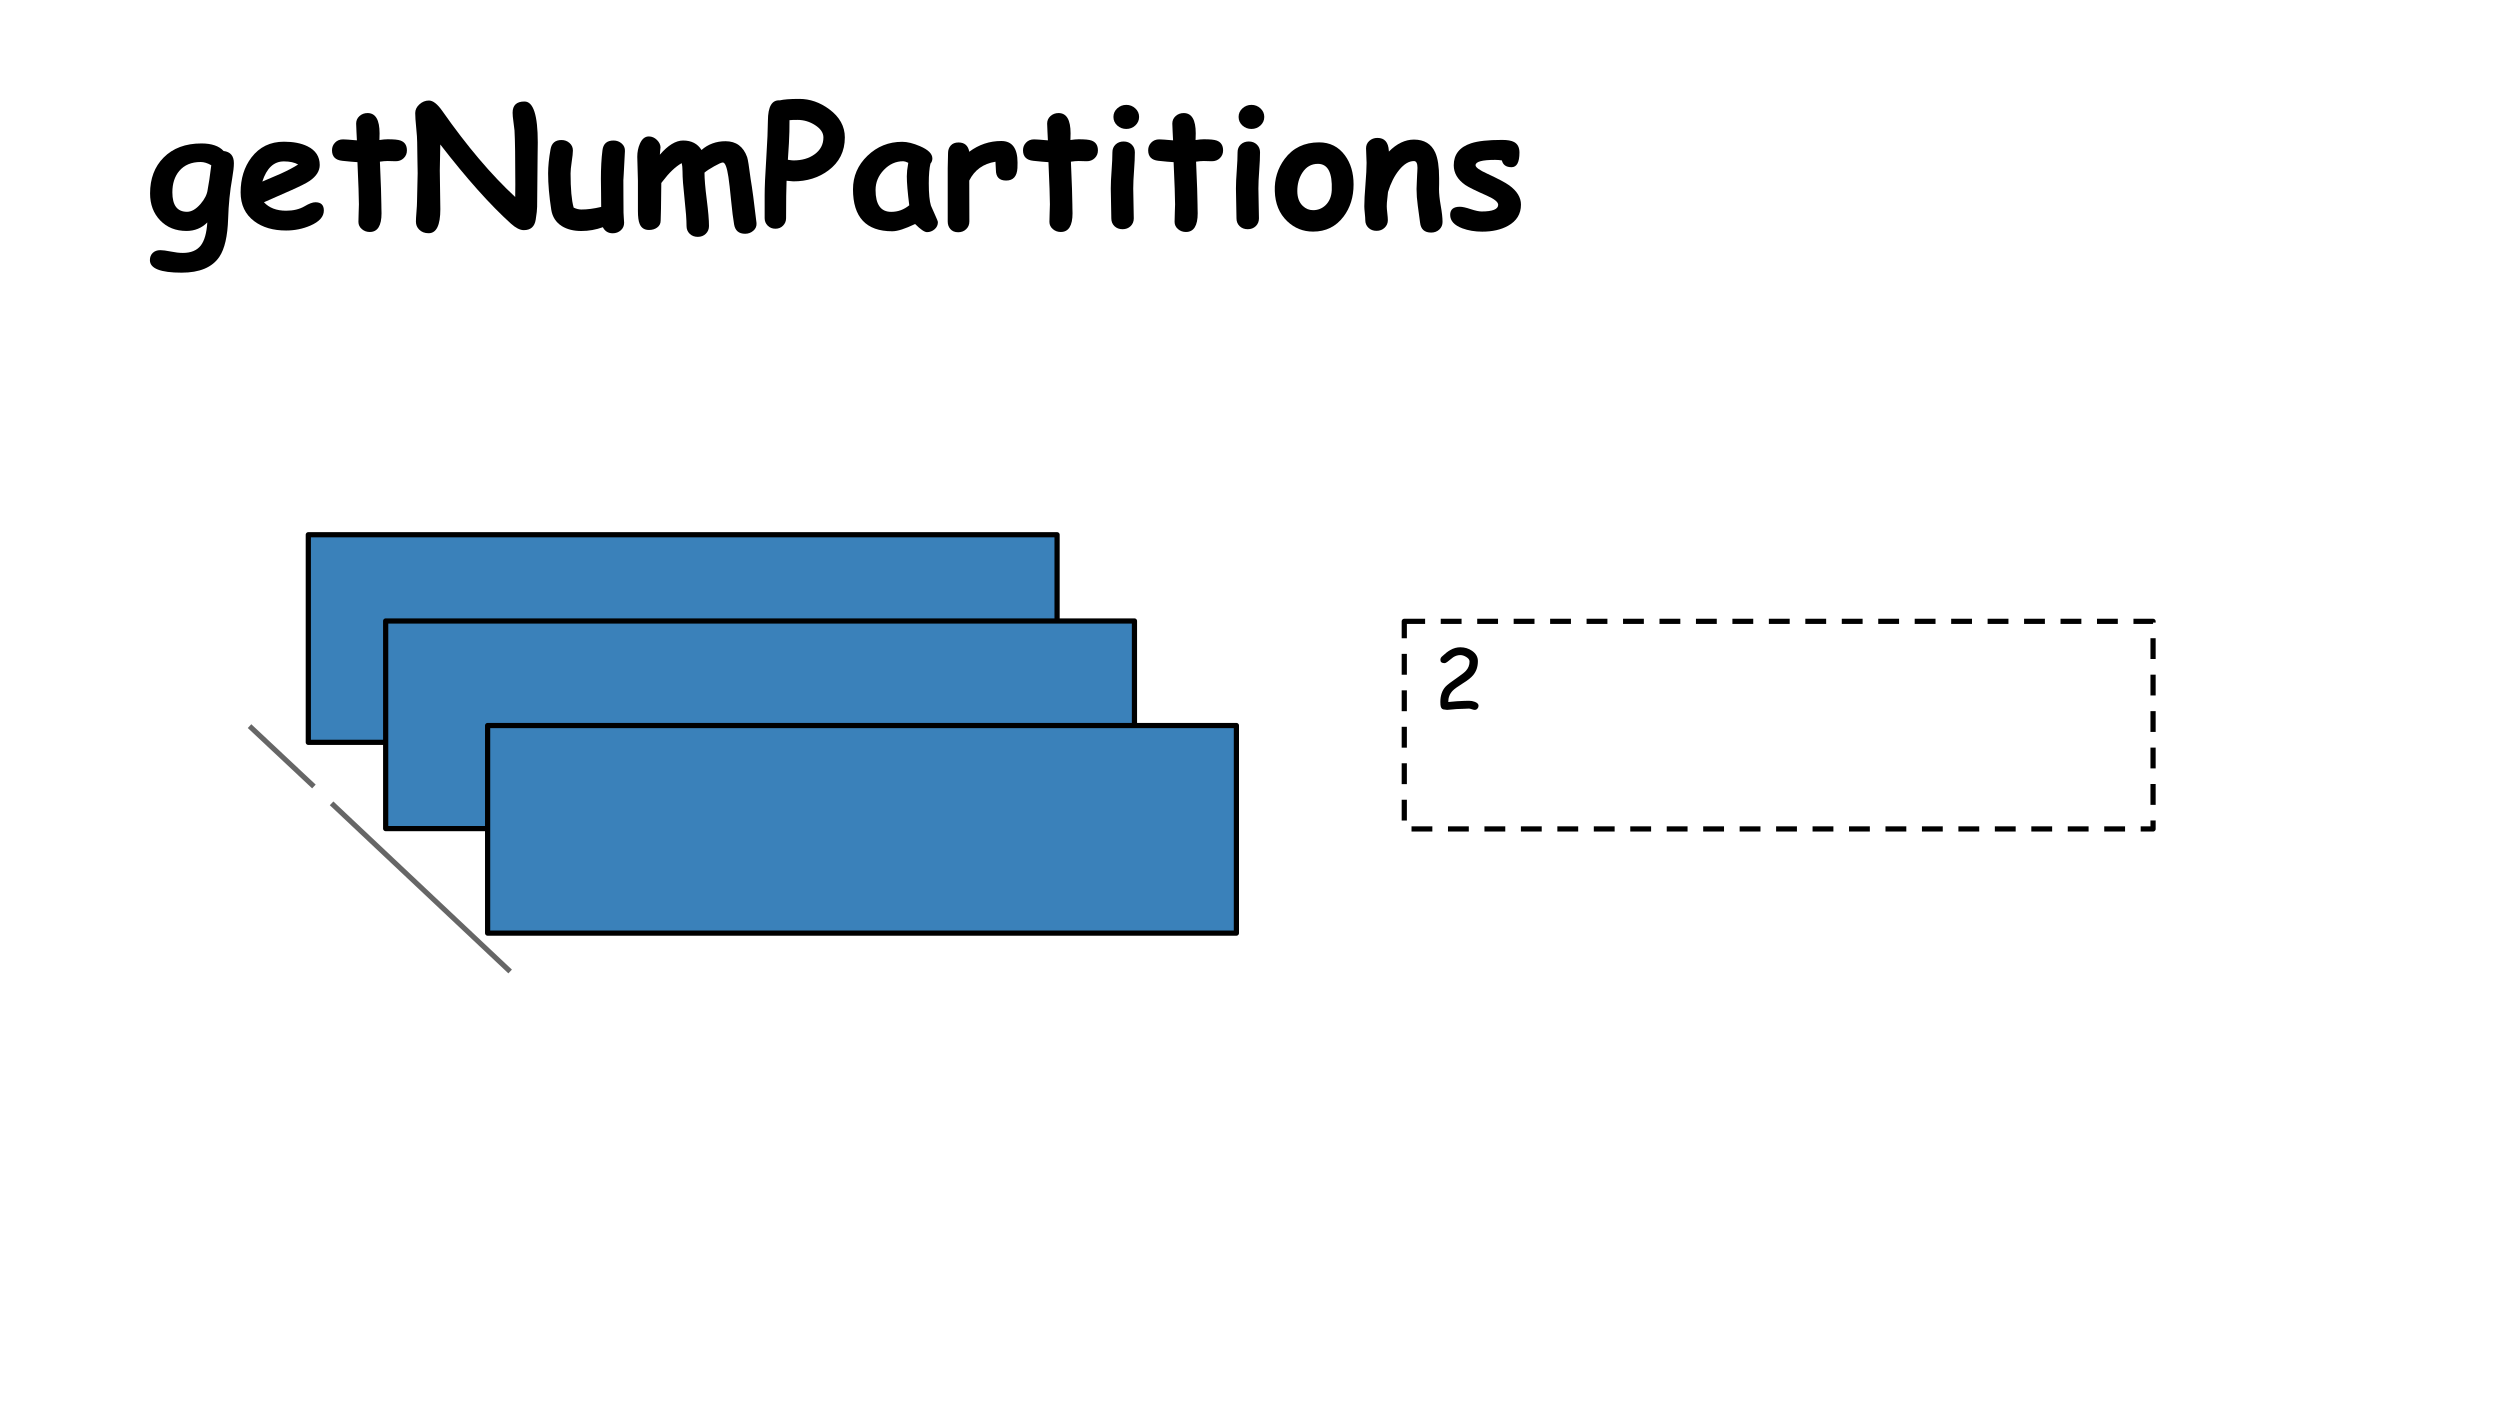
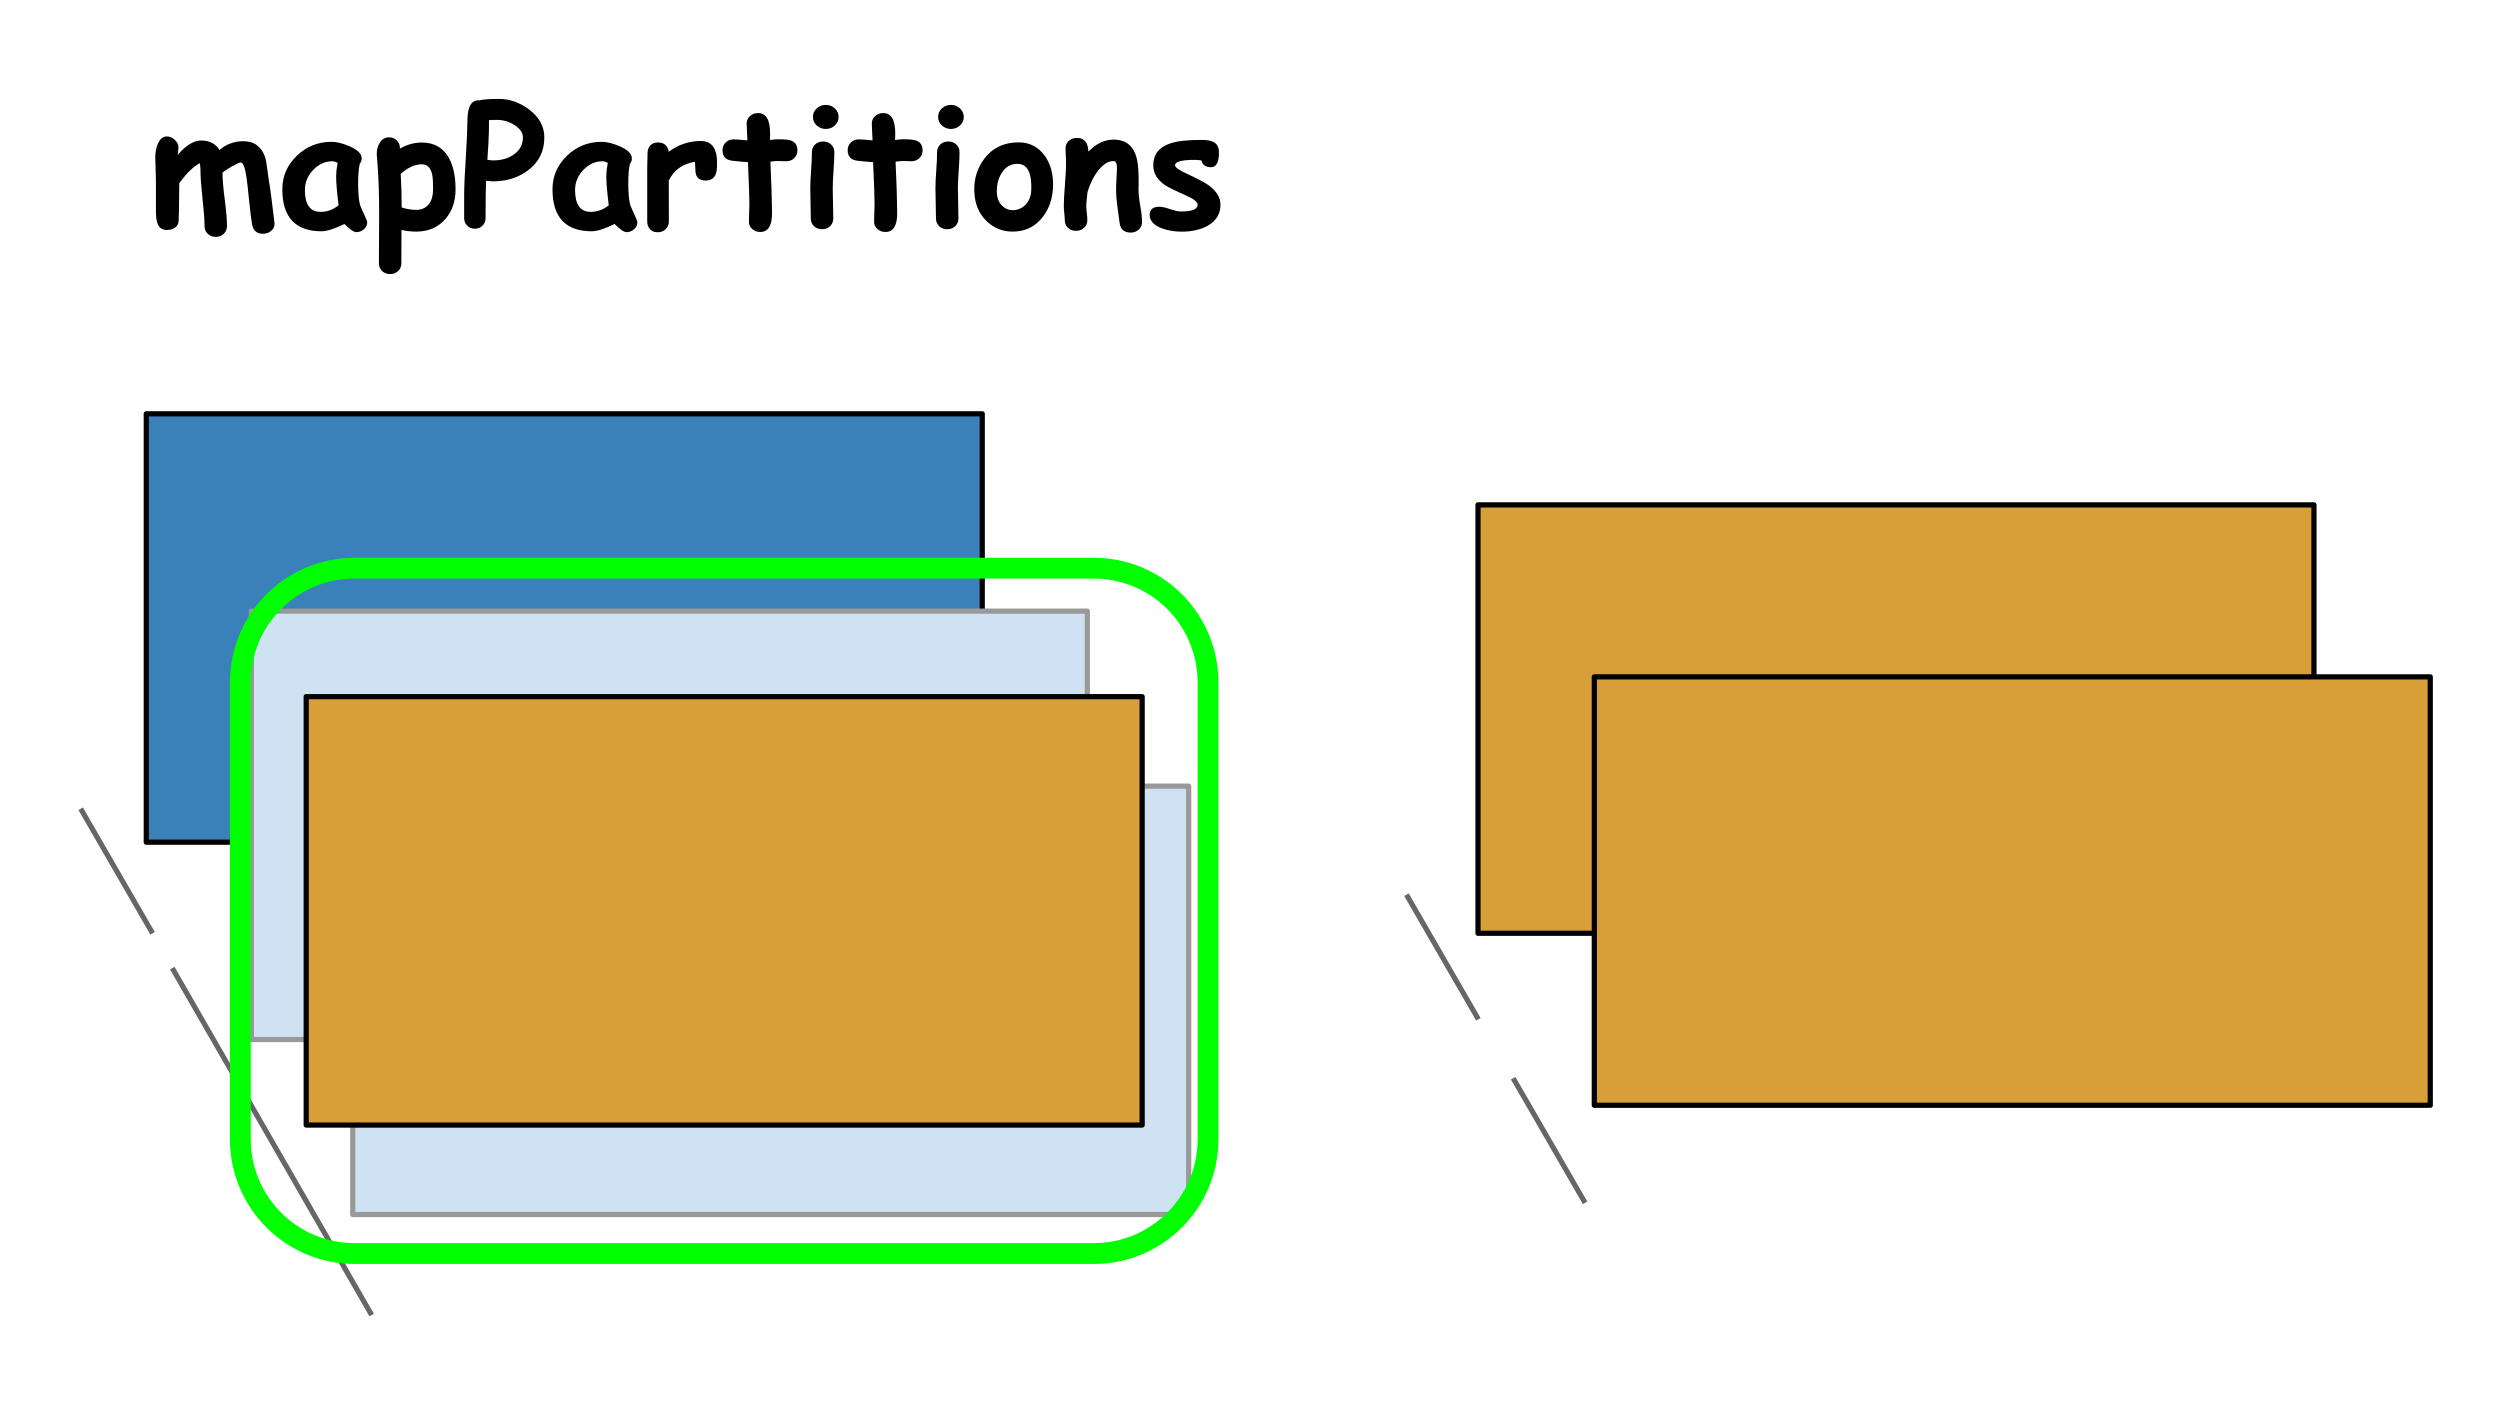
<svg xmlns="http://www.w3.org/2000/svg" xmlns:xlink="http://www.w3.org/1999/xlink" width="720pt" height="405pt" viewBox="0 0 720 405" version="1.1">
  <defs>
    <g>
      <symbol overflow="visible" id="glyph0-0">
        <path style="stroke:none;" d="M 3 0 L 3 -38.391 L 21 -38.391 L 21 0 Z M 6 -3 L 18 -3 L 18 -35.391 L 6 -35.391 Z M 6 -3 " />
      </symbol>
      <symbol overflow="visible" id="glyph0-1">
-         <path style="stroke:none;" d="M 24.125 -13.969 C 23.469 -10.301 23.078 -6.426 22.953 -2.344 C 22.797 2.707 21.953 6.375 20.422 8.656 C 18.367 11.695 14.742 13.219 9.547 13.219 C 3.461 13.219 0.422 12.016 0.422 9.609 C 0.422 8.754 0.691 8.062 1.234 7.531 C 1.785 7 2.508 6.734 3.406 6.734 C 4.102 6.734 5.109 6.863 6.422 7.125 C 7.734 7.395 8.898 7.531 9.922 7.531 C 12.242 7.531 13.961 6.816 15.078 5.391 C 16.141 4.004 16.766 1.789 16.953 -1.25 C 16.148 -0.438 15.25 0.172 14.25 0.578 C 13.25 0.992 12.156 1.203 10.969 1.203 C 7.863 1.203 5.336 0.191 3.391 -1.828 C 1.441 -3.859 0.469 -6.453 0.469 -9.609 C 0.469 -13.859 1.766 -17.297 4.359 -19.922 C 7.047 -22.641 10.68 -24 15.266 -24 C 16.734 -24 18 -23.816 19.062 -23.453 C 20.125 -23.098 20.984 -22.555 21.641 -21.828 C 23.617 -21.586 24.609 -20.414 24.609 -18.312 C 24.609 -17.258 24.445 -15.812 24.125 -13.969 Z M 15.031 -18.656 C 12.383 -18.656 10.328 -17.789 8.859 -16.062 C 7.547 -14.477 6.891 -12.43 6.891 -9.922 C 6.891 -8.055 7.238 -6.656 7.938 -5.719 C 8.645 -4.781 9.703 -4.312 11.109 -4.312 C 12.391 -4.312 13.68 -5.055 14.984 -6.547 C 16.203 -7.953 16.895 -9.344 17.062 -10.719 C 17.363 -12.219 17.707 -14.551 18.094 -17.719 C 17.562 -18.031 17.035 -18.266 16.516 -18.422 C 16.004 -18.578 15.508 -18.656 15.031 -18.656 Z M 15.031 -18.656 " />
+         <path style="stroke:none;" d="M 8.469 -20.75 C 10.82 -23.477 13.055 -24.844 15.172 -24.844 C 17.578 -24.844 19.344 -23.93 20.469 -22.109 C 21.414 -22.953 22.469 -23.582 23.625 -24 C 24.781 -24.426 26.031 -24.641 27.375 -24.641 C 30.438 -24.641 32.516 -23.113 33.609 -20.062 C 33.828 -19.438 34.164 -17.32 34.625 -13.719 C 35.062 -11.188 35.625 -6.969 36.312 -1.062 C 36.375 -0.164 36.066 0.566 35.391 1.141 C 34.723 1.723 33.938 2.016 33.031 2.016 C 31.227 2.016 30.172 1.125 29.859 -0.656 C 29.578 -2.27 29.289 -4.547 29 -7.484 C 28.688 -10.703 28.426 -12.984 28.219 -14.328 C 27.801 -17.117 27.266 -18.516 26.609 -18.516 C 26.242 -18.516 25.422 -18.156 24.141 -17.438 C 22.859 -16.719 21.922 -16.102 21.328 -15.594 C 21.328 -13.812 21.539 -11.25 21.969 -7.906 C 22.406 -4.477 22.625 -1.914 22.625 -0.219 C 22.625 0.676 22.316 1.422 21.703 2.016 C 21.098 2.609 20.328 2.906 19.391 2.906 C 18.453 2.906 17.676 2.609 17.062 2.016 C 16.457 1.422 16.156 0.676 16.156 -0.219 C 16.156 -2 15.961 -4.617 15.578 -8.078 C 15.191 -11.535 15 -14.156 15 -15.938 C 15 -16.938 14.914 -17.734 14.75 -18.328 C 12.938 -17.285 11.113 -15.547 9.281 -13.109 C 9.207 -12.992 9.078 -12.828 8.891 -12.609 C 8.828 -9.453 8.797 -6.977 8.797 -5.188 C 8.797 -4.75 8.781 -4.156 8.75 -3.406 C 8.719 -2.664 8.703 -2.117 8.703 -1.766 C 8.703 -0.922 8.359 -0.254 7.672 0.234 C 7.047 0.691 6.27 0.922 5.344 0.922 C 4.02 0.922 3.125 0.336 2.656 -0.828 C 2.32 -1.609 2.156 -2.848 2.156 -4.547 L 2.156 -13.266 C 2.156 -14.047 2.125 -15.191 2.062 -16.703 C 2 -18.211 1.969 -19.359 1.969 -20.141 C 1.969 -21.523 2.219 -22.781 2.719 -23.906 C 3.332 -25.312 4.191 -26.016 5.297 -26.016 C 6.172 -26.016 6.953 -25.676 7.641 -25 C 8.328 -24.32 8.672 -23.578 8.672 -22.766 C 8.672 -23.086 8.602 -22.414 8.469 -20.75 Z M 8.469 -20.75 " />
      </symbol>
      <symbol overflow="visible" id="glyph0-2">
-         <path style="stroke:none;" d="M 14.203 1.078 C 10.473 1.078 7.422 0.188 5.047 -1.594 C 2.422 -3.562 1.109 -6.336 1.109 -9.922 C 1.109 -13.867 2.145 -17.211 4.219 -19.953 C 6.531 -22.984 9.648 -24.5 13.578 -24.5 C 16.297 -24.5 18.551 -24.062 20.344 -23.188 C 22.707 -22.031 23.891 -20.234 23.891 -17.797 C 23.891 -16.078 22.926 -14.551 21 -13.219 C 20.125 -12.613 18.367 -11.723 15.734 -10.547 L 7.828 -7.062 C 8.578 -6.25 9.484 -5.641 10.547 -5.234 C 11.609 -4.828 12.828 -4.625 14.203 -4.625 C 16.297 -4.625 18.07 -5.051 19.531 -5.906 C 20.82 -6.676 21.859 -7.062 22.641 -7.062 C 24.266 -7.062 25.078 -6.27 25.078 -4.688 C 25.078 -2.906 23.773 -1.453 21.172 -0.328 C 18.984 0.609 16.66 1.078 14.203 1.078 Z M 13.578 -18.828 C 12.117 -18.828 10.875 -18.344 9.844 -17.375 C 8.812 -16.406 7.984 -14.953 7.359 -13.016 C 9.129 -13.773 10.891 -14.531 12.641 -15.281 C 14.742 -16.238 16.422 -17.125 17.672 -17.938 C 16.629 -18.531 15.266 -18.828 13.578 -18.828 Z M 13.578 -18.828 " />
+         <path style="stroke:none;" d="M 22.625 1.547 C 21.906 1.547 20.766 0.766 19.203 -0.797 C 17.766 -0.109 16.5 0.41 15.406 0.766 C 14.312 1.117 13.379 1.297 12.609 1.297 C 8.848 1.297 6.023 0.285 4.141 -1.734 C 2.254 -3.754 1.312 -6.77 1.312 -10.781 C 1.312 -14.551 2.703 -17.773 5.484 -20.453 C 8.266 -23.129 11.594 -24.469 15.469 -24.469 C 16.957 -24.469 18.676 -24.047 20.625 -23.203 C 22.988 -22.191 24.172 -21.016 24.172 -19.672 C 24.172 -19.109 23.988 -18.613 23.625 -18.188 C 23.469 -17.562 23.348 -16.773 23.266 -15.828 C 23.18 -14.891 23.141 -13.785 23.141 -12.516 C 23.141 -9.535 23.348 -7.391 23.766 -6.078 C 23.816 -5.93 24.176 -5.117 24.844 -3.641 C 25.457 -2.297 25.766 -1.531 25.766 -1.344 C 25.766 -0.508 25.445 0.176 24.812 0.719 C 24.176 1.27 23.445 1.547 22.625 1.547 Z M 16.812 -14.531 C 16.812 -15.031 16.844 -15.602 16.906 -16.25 C 16.977 -16.906 17.086 -17.629 17.234 -18.422 C 16.922 -18.578 16.641 -18.691 16.391 -18.766 C 16.148 -18.836 15.945 -18.875 15.781 -18.875 C 13.656 -18.875 11.797 -18.039 10.203 -16.375 C 8.609 -14.707 7.812 -12.781 7.812 -10.594 C 7.812 -8.5 8.188 -6.926 8.938 -5.875 C 9.688 -4.82 10.812 -4.297 12.312 -4.297 C 13.281 -4.297 14.195 -4.453 15.062 -4.766 C 15.926 -5.086 16.742 -5.562 17.516 -6.188 C 17.047 -9.906 16.812 -12.688 16.812 -14.531 Z M 16.812 -14.531 " />
      </symbol>
      <symbol overflow="visible" id="glyph0-3">
+         <path style="stroke:none;" d="M 13.219 1.391 C 11.875 1.391 10.461 1.234 8.984 0.922 L 8.953 10.484 C 8.953 11.391 8.645 12.141 8.031 12.734 C 7.426 13.328 6.656 13.625 5.719 13.625 C 4.781 13.625 4.004 13.328 3.391 12.734 C 2.785 12.141 2.484 11.391 2.484 10.484 C 2.484 9.742 2.5 6.828 2.531 1.734 C 2.562 -2.047 2.562 -5.133 2.531 -7.531 C 2.488 -10.906 2.379 -13.812 2.203 -16.25 C 1.973 -19.602 1.859 -21.141 1.859 -20.859 C 1.859 -22.16 2.145 -23.27 2.719 -24.188 C 3.395 -25.238 4.301 -25.766 5.438 -25.766 C 6.312 -25.766 7.047 -25.469 7.641 -24.875 C 8.234 -24.281 8.531 -23.566 8.531 -22.734 L 8.516 -22.5 C 9.555 -23.094 10.602 -23.535 11.656 -23.828 C 12.719 -24.117 13.781 -24.266 14.844 -24.266 C 18.438 -24.266 21.062 -22.738 22.719 -19.688 C 23.945 -17.395 24.562 -14.422 24.562 -10.766 C 24.562 -7.336 23.586 -4.5 21.641 -2.25 C 19.547 0.176 16.738 1.391 13.219 1.391 Z M 14.844 -18 C 13.852 -18 12.848 -17.77 11.828 -17.312 C 10.816 -16.852 9.797 -16.16 8.766 -15.234 C 8.953 -12.016 9.047 -8.789 9.047 -5.562 C 10.441 -5.102 11.832 -4.875 13.219 -4.875 C 14.832 -4.875 16.066 -5.445 16.922 -6.594 C 17.703 -7.625 18.094 -9.016 18.094 -10.766 C 18.094 -12.867 18 -14.328 17.812 -15.141 C 17.363 -17.047 16.375 -18 14.844 -18 Z M 14.844 -18 " />
+       </symbol>
+       <symbol overflow="visible" id="glyph0-4">
+         <path style="stroke:none;" d="M 9.688 -13.078 C 9.414 -13.078 8.758 -13.133 7.719 -13.25 C 7.625 -11.062 7.578 -7.469 7.578 -2.469 C 7.578 -1.633 7.285 -0.922 6.703 -0.328 C 6.129 0.266 5.395 0.562 4.5 0.562 C 3.613 0.562 2.875 0.266 2.281 -0.328 C 1.695 -0.922 1.406 -1.633 1.406 -2.469 L 1.406 -9 C 1.406 -11.426 1.562 -15.016 1.875 -19.766 C 2.176 -24.586 2.332 -28.188 2.344 -30.562 C 2.363 -34.625 3.504 -36.57 5.766 -36.406 C 6.297 -36.539 7.031 -36.645 7.969 -36.719 C 8.906 -36.789 10.047 -36.828 11.391 -36.828 C 14.453 -36.828 17.328 -35.832 20.016 -33.844 C 23.004 -31.625 24.5 -28.922 24.5 -25.734 C 24.5 -21.734 22.91 -18.555 19.734 -16.203 C 16.922 -14.117 13.57 -13.078 9.688 -13.078 Z M 10.859 -30.781 C 10.359 -30.781 9.914 -30.773 9.531 -30.766 C 9.145 -30.754 8.82 -30.734 8.562 -30.703 C 8.562 -29.973 8.551 -28.875 8.531 -27.406 C 8.5 -25.664 8.352 -22.961 8.094 -19.297 C 8.883 -19.172 9.414 -19.109 9.688 -19.109 C 12.125 -19.109 14.145 -19.688 15.75 -20.844 C 17.469 -22.07 18.328 -23.703 18.328 -25.734 C 18.328 -27.066 17.523 -28.25 15.922 -29.281 C 14.367 -30.281 12.68 -30.781 10.859 -30.781 Z M 10.859 -30.781 " />
+       </symbol>
+       <symbol overflow="visible" id="glyph0-5">
+         <path style="stroke:none;" d="M 22.031 -16.906 C 21.895 -14.508 20.812 -13.312 18.781 -13.312 C 16.812 -13.312 15.828 -14.328 15.828 -16.359 L 15.703 -18.734 C 12.191 -18.172 9.676 -16.363 8.156 -13.312 L 8.188 -1.531 C 8.188 -0.633 7.879 0.102 7.266 0.688 C 6.66 1.281 5.891 1.578 4.953 1.578 C 3.984 1.578 3.234 1.266 2.703 0.641 C 2.203 0.066 1.953 -0.656 1.953 -1.531 L 1.953 -16.875 C 1.953 -17.363 1.969 -18.086 2 -19.047 C 2.031 -20.004 2.047 -20.727 2.047 -21.219 C 2.047 -22.094 2.305 -22.82 2.828 -23.406 C 3.348 -23.988 4.094 -24.281 5.062 -24.281 C 6.801 -24.281 7.832 -23.391 8.156 -21.609 C 10.926 -23.672 14 -24.703 17.375 -24.703 C 20.5 -24.703 22.062 -22.625 22.062 -18.469 C 22.062 -17.676 22.051 -17.156 22.031 -16.906 Z M 22.031 -16.906 " />
+       </symbol>
+       <symbol overflow="visible" id="glyph0-6">
        <path style="stroke:none;" d="M 18.938 -18.875 C 18.613 -18.875 18.227 -18.883 17.781 -18.906 C 17.332 -18.926 16.945 -18.938 16.625 -18.938 C 15.977 -18.938 15.234 -18.875 14.391 -18.75 C 14.672 -12.438 14.812 -8.312 14.812 -6.375 C 14.812 -6.176 14.816 -5.797 14.828 -5.234 C 14.848 -4.68 14.859 -4.234 14.859 -3.891 C 14.859 -0.297 13.727 1.5 11.469 1.5 C 10.602 1.5 9.859 1.234 9.234 0.703 C 8.547 0.141 8.203 -0.562 8.203 -1.406 C 8.203 -1.969 8.223 -2.812 8.266 -3.938 C 8.316 -5.062 8.344 -5.906 8.344 -6.469 C 8.344 -8.363 8.203 -12.41 7.922 -18.609 C 6.953 -18.66 5.488 -18.789 3.531 -19 C 1.57 -19.207 0.594 -20.219 0.594 -22.031 C 0.594 -22.906 0.891 -23.645 1.484 -24.25 C 2.078 -24.863 2.844 -25.172 3.781 -25.172 C 4.352 -25.172 5.68 -25.078 7.766 -24.891 C 7.742 -25.391 7.703 -26.219 7.641 -27.375 C 7.578 -28.375 7.547 -29.148 7.547 -29.703 C 7.547 -30.578 7.863 -31.301 8.5 -31.875 C 9.145 -32.457 9.922 -32.75 10.828 -32.75 C 13.141 -32.75 14.297 -30.801 14.297 -26.906 L 14.25 -24.984 C 15.219 -25.129 16.008 -25.203 16.625 -25.203 C 18.414 -25.203 19.641 -25.082 20.297 -24.844 C 21.547 -24.406 22.172 -23.453 22.172 -21.984 C 22.172 -21.098 21.863 -20.359 21.25 -19.766 C 20.645 -19.172 19.875 -18.875 18.938 -18.875 Z M 18.938 -18.875 " />
      </symbol>
-       <symbol overflow="visible" id="glyph0-4">
-         <path style="stroke:none;" d="M 37.062 -5.766 C 37.062 -4.984 36.926 -3.75 36.656 -2.062 C 36.344 -0.039 35.203 0.969 33.234 0.969 C 32.141 0.969 30.906 0.348 29.531 -0.891 C 23.52 -6.316 16.734 -13.922 9.172 -23.703 C 9.078 -19.641 9.031 -17.145 9.031 -16.219 C 9.031 -14.988 9.055 -13.129 9.109 -10.641 C 9.16 -8.16 9.188 -6.301 9.188 -5.062 C 9.188 -0.445 8.062 1.859 5.812 1.859 C 4.676 1.859 3.766 1.504 3.078 0.797 C 2.461 0.172 2.156 -0.586 2.156 -1.484 C 2.156 -2.109 2.207 -3.051 2.312 -4.312 C 2.414 -5.582 2.469 -6.531 2.469 -7.156 C 2.469 -8.07 2.5 -9.453 2.562 -11.297 C 2.625 -13.141 2.656 -14.523 2.656 -15.453 C 2.656 -16.43 2.629 -17.91 2.578 -19.891 C 2.535 -21.879 2.516 -23.367 2.516 -24.359 C 2.516 -25.297 2.422 -26.691 2.234 -28.547 C 2.047 -30.41 1.953 -31.812 1.953 -32.75 C 1.953 -33.688 2.352 -34.52 3.156 -35.25 C 3.957 -35.988 4.875 -36.359 5.906 -36.359 C 7.062 -36.359 8.344 -35.359 9.75 -33.359 C 16.844 -23.234 23.844 -14.973 30.75 -8.578 C 30.77 -9.078 30.781 -10.266 30.781 -12.141 C 30.781 -19.848 30.703 -25.047 30.547 -27.734 C 30.516 -28.18 30.41 -29.023 30.234 -30.266 C 30.078 -31.359 30 -32.219 30 -32.844 C 30 -35 31.141 -36.078 33.422 -36.078 C 35.973 -36.078 37.25 -32.145 37.25 -24.281 C 37.25 -24.113 37.234 -22.879 37.203 -20.578 C 37.109 -12.641 37.062 -7.703 37.062 -5.766 Z M 37.062 -5.766 " />
-       </symbol>
-       <symbol overflow="visible" id="glyph0-5">
-         <path style="stroke:none;" d="M 22.922 -13.547 C 22.922 -12.504 22.926 -10.926 22.938 -8.812 C 22.957 -6.707 22.969 -5.129 22.969 -4.078 C 22.969 -3.754 22.992 -3.266 23.047 -2.609 C 23.109 -1.961 23.141 -1.477 23.141 -1.156 C 23.141 -0.27 22.82 0.453 22.188 1.016 C 21.551 1.586 20.773 1.875 19.859 1.875 C 18.555 1.875 17.609 1.289 17.016 0.125 C 15.016 0.852 12.945 1.219 10.812 1.219 C 8.594 1.219 6.723 0.75 5.203 -0.188 C 3.504 -1.27 2.488 -2.844 2.156 -4.906 C 1.551 -8.812 1.25 -12.301 1.25 -15.375 C 1.25 -17.406 1.484 -19.727 1.953 -22.344 C 2.266 -24.102 3.316 -24.984 5.109 -24.984 C 6.016 -24.984 6.785 -24.695 7.422 -24.125 C 8.066 -23.562 8.391 -22.844 8.391 -21.969 C 8.391 -21.281 8.273 -20.203 8.047 -18.734 C 7.828 -17.266 7.719 -16.145 7.719 -15.375 C 7.719 -13.176 7.789 -11.25 7.938 -9.594 C 8.082 -7.945 8.305 -6.586 8.609 -5.516 C 8.992 -5.336 9.367 -5.203 9.734 -5.109 C 10.109 -5.016 10.469 -4.969 10.812 -4.969 C 12.539 -4.969 14.445 -5.219 16.531 -5.719 C 16.531 -6.926 16.52 -8.297 16.5 -9.828 C 16.469 -11.648 16.453 -12.961 16.453 -13.766 C 16.453 -16.961 16.602 -19.727 16.906 -22.062 C 17.133 -23.914 18.195 -24.844 20.094 -24.844 C 21.008 -24.844 21.797 -24.551 22.453 -23.969 C 23.109 -23.395 23.414 -22.672 23.375 -21.797 C 23.07 -15.848 22.922 -13.098 22.922 -13.547 Z M 22.922 -13.547 " />
-       </symbol>
-       <symbol overflow="visible" id="glyph0-6">
-         <path style="stroke:none;" d="M 8.469 -20.75 C 10.82 -23.477 13.055 -24.844 15.172 -24.844 C 17.578 -24.844 19.344 -23.93 20.469 -22.109 C 21.414 -22.953 22.469 -23.582 23.625 -24 C 24.781 -24.426 26.031 -24.641 27.375 -24.641 C 30.438 -24.641 32.516 -23.113 33.609 -20.062 C 33.828 -19.438 34.164 -17.32 34.625 -13.719 C 35.062 -11.188 35.625 -6.969 36.312 -1.062 C 36.375 -0.164 36.066 0.566 35.391 1.141 C 34.723 1.723 33.938 2.016 33.031 2.016 C 31.227 2.016 30.172 1.125 29.859 -0.656 C 29.578 -2.27 29.289 -4.547 29 -7.484 C 28.688 -10.703 28.426 -12.984 28.219 -14.328 C 27.801 -17.117 27.266 -18.516 26.609 -18.516 C 26.242 -18.516 25.422 -18.156 24.141 -17.438 C 22.859 -16.719 21.922 -16.102 21.328 -15.594 C 21.328 -13.812 21.539 -11.25 21.969 -7.906 C 22.406 -4.477 22.625 -1.914 22.625 -0.219 C 22.625 0.676 22.316 1.422 21.703 2.016 C 21.098 2.609 20.328 2.906 19.391 2.906 C 18.453 2.906 17.676 2.609 17.062 2.016 C 16.457 1.422 16.156 0.676 16.156 -0.219 C 16.156 -2 15.961 -4.617 15.578 -8.078 C 15.191 -11.535 15 -14.156 15 -15.938 C 15 -16.938 14.914 -17.734 14.75 -18.328 C 12.938 -17.285 11.113 -15.547 9.281 -13.109 C 9.207 -12.992 9.078 -12.828 8.891 -12.609 C 8.828 -9.453 8.797 -6.977 8.797 -5.188 C 8.797 -4.75 8.781 -4.156 8.75 -3.406 C 8.719 -2.664 8.703 -2.117 8.703 -1.766 C 8.703 -0.922 8.359 -0.254 7.672 0.234 C 7.047 0.691 6.27 0.922 5.344 0.922 C 4.02 0.922 3.125 0.336 2.656 -0.828 C 2.32 -1.609 2.156 -2.848 2.156 -4.547 L 2.156 -13.266 C 2.156 -14.047 2.125 -15.191 2.062 -16.703 C 2 -18.211 1.969 -19.359 1.969 -20.141 C 1.969 -21.523 2.219 -22.781 2.719 -23.906 C 3.332 -25.312 4.191 -26.016 5.297 -26.016 C 6.172 -26.016 6.953 -25.676 7.641 -25 C 8.328 -24.32 8.672 -23.578 8.672 -22.766 C 8.672 -23.086 8.602 -22.414 8.469 -20.75 Z M 8.469 -20.75 " />
-       </symbol>
      <symbol overflow="visible" id="glyph0-7">
-         <path style="stroke:none;" d="M 9.688 -13.078 C 9.414 -13.078 8.758 -13.133 7.719 -13.25 C 7.625 -11.062 7.578 -7.469 7.578 -2.469 C 7.578 -1.633 7.285 -0.922 6.703 -0.328 C 6.129 0.266 5.395 0.562 4.5 0.562 C 3.613 0.562 2.875 0.266 2.281 -0.328 C 1.695 -0.922 1.406 -1.633 1.406 -2.469 L 1.406 -9 C 1.406 -11.426 1.562 -15.016 1.875 -19.766 C 2.176 -24.586 2.332 -28.188 2.344 -30.562 C 2.363 -34.625 3.504 -36.57 5.766 -36.406 C 6.297 -36.539 7.031 -36.645 7.969 -36.719 C 8.906 -36.789 10.047 -36.828 11.391 -36.828 C 14.453 -36.828 17.328 -35.832 20.016 -33.844 C 23.004 -31.625 24.5 -28.922 24.5 -25.734 C 24.5 -21.734 22.91 -18.555 19.734 -16.203 C 16.922 -14.117 13.57 -13.078 9.688 -13.078 Z M 10.859 -30.781 C 10.359 -30.781 9.914 -30.773 9.531 -30.766 C 9.145 -30.754 8.82 -30.734 8.562 -30.703 C 8.562 -29.973 8.551 -28.875 8.531 -27.406 C 8.5 -25.664 8.352 -22.961 8.094 -19.297 C 8.883 -19.172 9.414 -19.109 9.688 -19.109 C 12.125 -19.109 14.145 -19.688 15.75 -20.844 C 17.469 -22.07 18.328 -23.703 18.328 -25.734 C 18.328 -27.066 17.523 -28.25 15.922 -29.281 C 14.367 -30.281 12.68 -30.781 10.859 -30.781 Z M 10.859 -30.781 " />
+         <path style="stroke:none;" d="M 7.734 -28.172 C 6.734 -28.172 5.863 -28.504 5.125 -29.172 C 4.395 -29.848 4.031 -30.672 4.031 -31.641 C 4.031 -32.609 4.395 -33.426 5.125 -34.094 C 5.863 -34.77 6.734 -35.109 7.734 -35.109 C 8.734 -35.109 9.598 -34.77 10.328 -34.094 C 11.055 -33.426 11.422 -32.609 11.422 -31.641 C 11.422 -30.672 11.055 -29.848 10.328 -29.172 C 9.598 -28.504 8.734 -28.172 7.734 -28.172 Z M 9.734 -11 C 9.734 -10.102 9.758 -8.672 9.812 -6.703 C 9.863 -4.734 9.891 -3.305 9.891 -2.422 C 9.891 -1.516 9.582 -0.766 8.969 -0.172 C 8.363 0.41 7.594 0.703 6.656 0.703 C 5.719 0.703 4.941 0.41 4.328 -0.172 C 3.723 -0.766 3.422 -1.516 3.422 -2.422 C 3.422 -3.305 3.395 -4.734 3.344 -6.703 C 3.289 -8.672 3.266 -10.102 3.266 -11 C 3.266 -12.383 3.344 -14.125 3.5 -16.219 C 3.656 -18.312 3.734 -20.055 3.734 -21.453 C 3.734 -22.359 4.035 -23.102 4.641 -23.688 C 5.254 -24.27 6.031 -24.562 6.969 -24.562 C 7.906 -24.562 8.676 -24.27 9.281 -23.688 C 9.895 -23.102 10.203 -22.359 10.203 -21.453 C 10.203 -20.055 10.125 -18.312 9.969 -16.219 C 9.812 -14.125 9.734 -12.383 9.734 -11 Z M 9.734 -11 " />
      </symbol>
      <symbol overflow="visible" id="glyph0-8">
-         <path style="stroke:none;" d="M 22.625 1.547 C 21.906 1.547 20.766 0.766 19.203 -0.797 C 17.766 -0.109 16.5 0.41 15.406 0.766 C 14.312 1.117 13.379 1.297 12.609 1.297 C 8.848 1.297 6.023 0.285 4.141 -1.734 C 2.254 -3.754 1.312 -6.77 1.312 -10.781 C 1.312 -14.551 2.703 -17.773 5.484 -20.453 C 8.266 -23.129 11.594 -24.469 15.469 -24.469 C 16.957 -24.469 18.676 -24.047 20.625 -23.203 C 22.988 -22.191 24.172 -21.016 24.172 -19.672 C 24.172 -19.109 23.988 -18.613 23.625 -18.188 C 23.469 -17.562 23.348 -16.773 23.266 -15.828 C 23.18 -14.891 23.141 -13.785 23.141 -12.516 C 23.141 -9.535 23.348 -7.391 23.766 -6.078 C 23.816 -5.93 24.176 -5.117 24.844 -3.641 C 25.457 -2.297 25.766 -1.531 25.766 -1.344 C 25.766 -0.508 25.445 0.176 24.812 0.719 C 24.176 1.27 23.445 1.547 22.625 1.547 Z M 16.812 -14.531 C 16.812 -15.031 16.844 -15.602 16.906 -16.25 C 16.977 -16.906 17.086 -17.629 17.234 -18.422 C 16.922 -18.578 16.641 -18.691 16.391 -18.766 C 16.148 -18.836 15.945 -18.875 15.781 -18.875 C 13.656 -18.875 11.797 -18.039 10.203 -16.375 C 8.609 -14.707 7.812 -12.781 7.812 -10.594 C 7.812 -8.5 8.188 -6.926 8.938 -5.875 C 9.688 -4.82 10.812 -4.297 12.312 -4.297 C 13.281 -4.297 14.195 -4.453 15.062 -4.766 C 15.926 -5.086 16.742 -5.562 17.516 -6.188 C 17.047 -9.906 16.812 -12.688 16.812 -14.531 Z M 16.812 -14.531 " />
+         <path style="stroke:none;" d="M 12.047 1.391 C 9.16 1.391 6.676 0.395 4.594 -1.594 C 2.312 -3.77 1.117 -6.672 1.016 -10.297 C 0.898 -13.742 1.844 -16.82 3.844 -19.531 C 6.219 -22.719 9.523 -24.312 13.766 -24.312 C 16.891 -24.312 19.375 -23.062 21.219 -20.562 C 22.875 -18.312 23.703 -15.52 23.703 -12.188 C 23.703 -8.562 22.734 -5.469 20.797 -2.906 C 18.617 -0.039 15.703 1.391 12.047 1.391 Z M 13.453 -18.125 C 11.535 -18.133 10.02 -17.258 8.906 -15.5 C 7.969 -14.008 7.5 -12.273 7.5 -10.297 C 7.5 -8.422 8.031 -6.984 9.094 -5.984 C 9.938 -5.18 10.922 -4.781 12.047 -4.781 C 13.41 -4.781 14.594 -5.242 15.594 -6.172 C 16.727 -7.242 17.336 -8.703 17.422 -10.547 C 17.617 -15.578 16.297 -18.102 13.453 -18.125 Z M 13.453 -18.125 " />
      </symbol>
      <symbol overflow="visible" id="glyph0-9">
-         <path style="stroke:none;" d="M 22.031 -16.906 C 21.895 -14.508 20.812 -13.312 18.781 -13.312 C 16.812 -13.312 15.828 -14.328 15.828 -16.359 L 15.703 -18.734 C 12.191 -18.172 9.676 -16.363 8.156 -13.312 L 8.188 -1.531 C 8.188 -0.633 7.879 0.102 7.266 0.688 C 6.66 1.281 5.891 1.578 4.953 1.578 C 3.984 1.578 3.234 1.266 2.703 0.641 C 2.203 0.066 1.953 -0.656 1.953 -1.531 L 1.953 -16.875 C 1.953 -17.363 1.969 -18.086 2 -19.047 C 2.031 -20.004 2.047 -20.727 2.047 -21.219 C 2.047 -22.094 2.305 -22.82 2.828 -23.406 C 3.348 -23.988 4.094 -24.281 5.062 -24.281 C 6.801 -24.281 7.832 -23.391 8.156 -21.609 C 10.926 -23.672 14 -24.703 17.375 -24.703 C 20.5 -24.703 22.062 -22.625 22.062 -18.469 C 22.062 -17.676 22.051 -17.156 22.031 -16.906 Z M 22.031 -16.906 " />
+         <path style="stroke:none;" d="M 20.859 1.672 C 18.941 1.672 17.875 0.723 17.656 -1.172 C 17.438 -2.785 17.219 -4.406 17 -6.031 C 16.758 -7.75 16.641 -9.363 16.641 -10.875 C 16.641 -11.281 16.664 -11.973 16.719 -12.953 C 16.781 -13.941 16.812 -14.641 16.812 -15.047 C 16.812 -15.16 16.828 -15.438 16.859 -15.875 C 16.891 -16.32 16.906 -16.688 16.906 -16.969 C 16.906 -18.27 16.566 -18.922 15.891 -18.922 C 14.453 -18.922 13.039 -18.078 11.656 -16.391 C 10.281 -14.711 9.203 -12.586 8.422 -10.016 C 8.391 -9.492 8.316 -8.805 8.203 -7.953 C 8.109 -7.242 8.062 -6.555 8.062 -5.891 C 8.062 -5.453 8.113 -4.789 8.219 -3.906 C 8.32 -3.02 8.375 -2.359 8.375 -1.922 C 8.375 -1.035 8.062 -0.301 7.438 0.281 C 6.82 0.875 6.047 1.172 5.109 1.172 C 4.172 1.172 3.395 0.875 2.781 0.281 C 2.176 -0.301 1.875 -1.035 1.875 -1.922 C 1.875 -2.359 1.828 -3.02 1.734 -3.906 C 1.641 -4.789 1.594 -5.453 1.594 -5.891 C 1.594 -7.391 1.703 -9.473 1.922 -12.141 C 2.141 -14.816 2.25 -16.906 2.25 -18.406 C 2.25 -18.875 2.223 -19.57 2.172 -20.5 C 2.117 -21.426 2.094 -22.117 2.094 -22.578 C 2.094 -23.453 2.406 -24.172 3.031 -24.734 C 3.664 -25.305 4.445 -25.594 5.375 -25.594 C 7.414 -25.594 8.508 -24.367 8.656 -21.922 L 8.672 -21.656 C 10.953 -23.957 13.359 -25.109 15.891 -25.109 C 18.848 -25.109 20.891 -23.875 22.016 -21.406 C 22.766 -19.75 23.141 -17.27 23.141 -13.969 L 23.141 -12.312 C 23.117 -11.594 23.109 -11.082 23.109 -10.781 C 23.109 -9.562 23.273 -7.988 23.609 -6.062 C 23.953 -4.145 24.125 -2.586 24.125 -1.391 C 24.125 -0.516 23.812 0.211 23.188 0.797 C 22.562 1.379 21.785 1.672 20.859 1.672 Z M 20.859 1.672 " />
      </symbol>
      <symbol overflow="visible" id="glyph0-10">
-         <path style="stroke:none;" d="M 7.734 -28.172 C 6.734 -28.172 5.863 -28.504 5.125 -29.172 C 4.395 -29.848 4.031 -30.672 4.031 -31.641 C 4.031 -32.609 4.395 -33.426 5.125 -34.094 C 5.863 -34.77 6.734 -35.109 7.734 -35.109 C 8.734 -35.109 9.598 -34.77 10.328 -34.094 C 11.055 -33.426 11.422 -32.609 11.422 -31.641 C 11.422 -30.672 11.055 -29.848 10.328 -29.172 C 9.598 -28.504 8.734 -28.172 7.734 -28.172 Z M 9.734 -11 C 9.734 -10.102 9.758 -8.672 9.812 -6.703 C 9.863 -4.734 9.891 -3.305 9.891 -2.422 C 9.891 -1.516 9.582 -0.766 8.969 -0.172 C 8.363 0.41 7.594 0.703 6.656 0.703 C 5.719 0.703 4.941 0.41 4.328 -0.172 C 3.723 -0.766 3.422 -1.516 3.422 -2.422 C 3.422 -3.305 3.395 -4.734 3.344 -6.703 C 3.289 -8.672 3.266 -10.102 3.266 -11 C 3.266 -12.383 3.344 -14.125 3.5 -16.219 C 3.656 -18.312 3.734 -20.055 3.734 -21.453 C 3.734 -22.359 4.035 -23.102 4.641 -23.688 C 5.254 -24.27 6.031 -24.562 6.969 -24.562 C 7.906 -24.562 8.676 -24.27 9.281 -23.688 C 9.895 -23.102 10.203 -22.359 10.203 -21.453 C 10.203 -20.055 10.125 -18.312 9.969 -16.219 C 9.812 -14.125 9.734 -12.383 9.734 -11 Z M 9.734 -11 " />
-       </symbol>
-       <symbol overflow="visible" id="glyph0-11">
-         <path style="stroke:none;" d="M 12.047 1.391 C 9.16 1.391 6.676 0.395 4.594 -1.594 C 2.312 -3.77 1.117 -6.672 1.016 -10.297 C 0.898 -13.742 1.844 -16.82 3.844 -19.531 C 6.219 -22.719 9.523 -24.312 13.766 -24.312 C 16.891 -24.312 19.375 -23.062 21.219 -20.562 C 22.875 -18.312 23.703 -15.52 23.703 -12.188 C 23.703 -8.562 22.734 -5.469 20.797 -2.906 C 18.617 -0.039 15.703 1.391 12.047 1.391 Z M 13.453 -18.125 C 11.535 -18.133 10.02 -17.258 8.906 -15.5 C 7.969 -14.008 7.5 -12.273 7.5 -10.297 C 7.5 -8.422 8.031 -6.984 9.094 -5.984 C 9.938 -5.18 10.922 -4.781 12.047 -4.781 C 13.41 -4.781 14.594 -5.242 15.594 -6.172 C 16.727 -7.242 17.336 -8.703 17.422 -10.547 C 17.617 -15.578 16.297 -18.102 13.453 -18.125 Z M 13.453 -18.125 " />
-       </symbol>
-       <symbol overflow="visible" id="glyph0-12">
-         <path style="stroke:none;" d="M 20.859 1.672 C 18.941 1.672 17.875 0.723 17.656 -1.172 C 17.438 -2.785 17.219 -4.406 17 -6.031 C 16.758 -7.75 16.641 -9.363 16.641 -10.875 C 16.641 -11.281 16.664 -11.973 16.719 -12.953 C 16.781 -13.941 16.812 -14.641 16.812 -15.047 C 16.812 -15.16 16.828 -15.438 16.859 -15.875 C 16.891 -16.32 16.906 -16.688 16.906 -16.969 C 16.906 -18.27 16.566 -18.922 15.891 -18.922 C 14.453 -18.922 13.039 -18.078 11.656 -16.391 C 10.281 -14.711 9.203 -12.586 8.422 -10.016 C 8.391 -9.492 8.316 -8.805 8.203 -7.953 C 8.109 -7.242 8.062 -6.555 8.062 -5.891 C 8.062 -5.453 8.113 -4.789 8.219 -3.906 C 8.32 -3.02 8.375 -2.359 8.375 -1.922 C 8.375 -1.035 8.062 -0.301 7.438 0.281 C 6.82 0.875 6.047 1.172 5.109 1.172 C 4.172 1.172 3.395 0.875 2.781 0.281 C 2.176 -0.301 1.875 -1.035 1.875 -1.922 C 1.875 -2.359 1.828 -3.02 1.734 -3.906 C 1.641 -4.789 1.594 -5.453 1.594 -5.891 C 1.594 -7.391 1.703 -9.473 1.922 -12.141 C 2.141 -14.816 2.25 -16.906 2.25 -18.406 C 2.25 -18.875 2.223 -19.57 2.172 -20.5 C 2.117 -21.426 2.094 -22.117 2.094 -22.578 C 2.094 -23.453 2.406 -24.172 3.031 -24.734 C 3.664 -25.305 4.445 -25.594 5.375 -25.594 C 7.414 -25.594 8.508 -24.367 8.656 -21.922 L 8.672 -21.656 C 10.953 -23.957 13.359 -25.109 15.891 -25.109 C 18.848 -25.109 20.891 -23.875 22.016 -21.406 C 22.766 -19.75 23.141 -17.27 23.141 -13.969 L 23.141 -12.312 C 23.117 -11.594 23.109 -11.082 23.109 -10.781 C 23.109 -9.562 23.273 -7.988 23.609 -6.062 C 23.953 -4.145 24.125 -2.586 24.125 -1.391 C 24.125 -0.516 23.812 0.211 23.188 0.797 C 22.562 1.379 21.785 1.672 20.859 1.672 Z M 20.859 1.672 " />
-       </symbol>
-       <symbol overflow="visible" id="glyph0-13">
        <path style="stroke:none;" d="M 18.891 -17.156 C 17.348 -17.156 16.422 -17.805 16.109 -19.109 C 15.484 -19.211 14.844 -19.266 14.188 -19.266 C 10.414 -19.266 8.531 -18.75 8.531 -17.719 C 8.531 -17.113 9.664 -16.297 11.938 -15.266 C 15.031 -13.836 17.125 -12.727 18.219 -11.938 C 20.477 -10.289 21.609 -8.438 21.609 -6.375 C 21.609 -3.688 20.359 -1.648 17.859 -0.266 C 15.848 0.848 13.375 1.406 10.438 1.406 C 8.352 1.406 6.453 1.086 4.734 0.453 C 2.391 -0.43 1.219 -1.723 1.219 -3.422 C 1.219 -4.984 2.148 -5.766 4.016 -5.766 C 4.734 -5.766 5.77 -5.535 7.125 -5.078 C 8.488 -4.629 9.535 -4.406 10.266 -4.406 C 13.441 -4.406 15.035 -5.047 15.047 -6.328 C 15.047 -7.129 13.945 -8.016 11.75 -8.984 C 8.531 -10.398 6.469 -11.422 5.562 -12.047 C 3.352 -13.598 2.25 -15.484 2.25 -17.703 C 2.25 -20.836 3.914 -22.953 7.25 -24.047 C 9.195 -24.691 12.164 -25.016 16.156 -25.016 C 17.719 -25.016 18.875 -24.812 19.625 -24.406 C 20.656 -23.852 21.172 -22.844 21.172 -21.375 C 21.172 -18.562 20.41 -17.156 18.891 -17.156 Z M 18.891 -17.156 " />
-       </symbol>
-       <symbol overflow="visible" id="glyph1-0">
-         <path style="stroke:none;" d="M 1.5 0 L 1.5 -19.203 L 10.5 -19.203 L 10.5 0 Z M 3 -1.5 L 9 -1.5 L 9 -17.703 L 3 -17.703 Z M 3 -1.5 " />
-       </symbol>
-       <symbol overflow="visible" id="glyph1-1">
-         <path style="stroke:none;" d="M 11.812 0.031 C 11.613 0.031 11.336 -0.031 10.984 -0.156 C 10.629 -0.281 10.359 -0.344 10.172 -0.344 C 9.773 -0.344 9.176 -0.316 8.375 -0.266 C 7.582 -0.223 6.984 -0.203 6.578 -0.203 C 6.273 -0.203 5.82 -0.16 5.219 -0.078 C 4.625 -0.004 4.176 0.031 3.875 0.031 C 3.781 0.031 3.648 0.016 3.484 -0.016 C 3.328 -0.047 3.207 -0.062 3.125 -0.062 C 2.582 -0.062 2.227 -0.32 2.062 -0.844 C 1.969 -1.113 1.922 -1.582 1.922 -2.25 C 1.922 -4.07 2.414 -5.535 3.406 -6.641 C 3.863 -7.148 5.086 -8.086 7.078 -9.453 C 8.191 -10.223 8.938 -10.82 9.312 -11.25 C 9.988 -12 10.328 -12.879 10.328 -13.891 C 10.328 -14.391 10.004 -14.832 9.359 -15.219 C 8.785 -15.57 8.223 -15.75 7.672 -15.75 C 6.953 -15.75 6.27 -15.539 5.625 -15.125 L 3.953 -13.812 C 3.617 -13.551 3.348 -13.422 3.141 -13.422 C 2.336 -13.422 1.938 -13.738 1.938 -14.375 C 1.938 -14.75 2.082 -15.066 2.375 -15.328 C 3.289 -16.191 4.086 -16.812 4.766 -17.188 C 5.703 -17.727 6.672 -18 7.672 -18 C 8.941 -18 10.07 -17.656 11.062 -16.969 C 12.176 -16.195 12.734 -15.207 12.734 -14 C 12.734 -13.195 12.617 -12.457 12.391 -11.781 C 12.16 -11.113 11.816 -10.504 11.359 -9.953 C 10.773 -9.242 9.781 -8.457 8.375 -7.594 C 6.906 -6.676 5.941 -5.977 5.484 -5.5 C 4.617 -4.602 4.191 -3.516 4.203 -2.234 L 6.625 -2.453 C 8.281 -2.547 9.461 -2.594 10.172 -2.594 C 10.766 -2.594 11.328 -2.488 11.859 -2.281 C 12.566 -2.008 12.922 -1.633 12.922 -1.156 C 12.922 -0.844 12.812 -0.566 12.594 -0.328 C 12.383 -0.086 12.125 0.031 11.812 0.031 Z M 11.812 0.031 " />
      </symbol>
    </g>
  </defs>
  <g id="surface21">
    <rect x="0" y="0" width="720" height="405" style="fill:rgb(100%,100%,100%);fill-opacity:1;stroke:none;" />
    <g style="fill:rgb(0%,0%,0%);fill-opacity:1;">
      <use xlink:href="#glyph0-1" x="42.75" y="65.311" />
-       <use xlink:href="#glyph0-2" x="68.19" y="65.311" />
-       <use xlink:href="#glyph0-3" x="95.022" y="65.311" />
-       <use xlink:href="#glyph0-4" x="117.63" y="65.311" />
-       <use xlink:href="#glyph0-5" x="156.606" y="65.311" />
-       <use xlink:href="#glyph0-6" x="181.566" y="65.311" />
-       <use xlink:href="#glyph0-7" x="218.814" y="65.311" />
-       <use xlink:href="#glyph0-8" x="244.35" y="65.311" />
-       <use xlink:href="#glyph0-9" x="270.99" y="65.311" />
-       <use xlink:href="#glyph0-3" x="294.03" y="65.311" />
-       <use xlink:href="#glyph0-10" x="316.638" y="65.311" />
-       <use xlink:href="#glyph0-3" x="330.078" y="65.311" />
-       <use xlink:href="#glyph0-10" x="352.686" y="65.311" />
-       <use xlink:href="#glyph0-11" x="366.126" y="65.311" />
-       <use xlink:href="#glyph0-12" x="391.326" y="65.311" />
-       <use xlink:href="#glyph0-13" x="416.43" y="65.311" />
+       <use xlink:href="#glyph0-2" x="79.998" y="65.311" />
+       <use xlink:href="#glyph0-3" x="106.638" y="65.311" />
+       <use xlink:href="#glyph0-4" x="132.27" y="65.311" />
+       <use xlink:href="#glyph0-2" x="157.806" y="65.311" />
+       <use xlink:href="#glyph0-5" x="184.446" y="65.311" />
+       <use xlink:href="#glyph0-6" x="207.486" y="65.311" />
+       <use xlink:href="#glyph0-7" x="230.094" y="65.311" />
+       <use xlink:href="#glyph0-6" x="243.534" y="65.311" />
+       <use xlink:href="#glyph0-7" x="266.142" y="65.311" />
+       <use xlink:href="#glyph0-8" x="279.582" y="65.311" />
+       <use xlink:href="#glyph0-9" x="304.782" y="65.311" />
+       <use xlink:href="#glyph0-10" x="329.886" y="65.311" />
    </g>
-     <path style="fill-rule:nonzero;fill:rgb(22.745%,50.587%,72.94%);fill-opacity:1;stroke-width:762;stroke-linecap:butt;stroke-linejoin:round;stroke:rgb(0%,0%,0%);stroke-opacity:1;stroke-miterlimit:14.336;" d="M 45106.827 78235.966 L 154654.245 78235.966 L 154654.245 108606.825 L 45106.827 108606.825 Z M 45106.827 78235.966 " transform="matrix(0.0019685,0,0,0.0019685,0,0)" />
-     <path style="fill-rule:nonzero;fill:rgb(22.745%,50.587%,72.94%);fill-opacity:1;stroke-width:762;stroke-linecap:butt;stroke-linejoin:round;stroke:rgb(0%,0%,0%);stroke-opacity:1;stroke-miterlimit:14.336;" d="M 56425.701 90852.622 L 165975.104 90852.622 L 165975.104 121225.465 L 56425.701 121225.465 Z M 56425.701 90852.622 " transform="matrix(0.0019685,0,0,0.0019685,0,0)" />
-     <path style="fill:none;stroke-width:762;stroke-linecap:butt;stroke-linejoin:round;stroke:rgb(39.999%,39.999%,39.999%);stroke-opacity:1;stroke-miterlimit:14.336;" d="M 36506.546 106233.512 L 45926.374 115065.965 " transform="matrix(0.0019685,0,0,0.0019685,0,0)" />
-     <path style="fill:none;stroke-width:762;stroke-linecap:butt;stroke-linejoin:round;stroke:rgb(39.999%,39.999%,39.999%);stroke-opacity:1;stroke-miterlimit:14.336;" d="M 48512.014 117532.543 L 74636.31 142132.839 " transform="matrix(0.0019685,0,0,0.0019685,0,0)" />
-     <path style="fill-rule:nonzero;fill:rgb(22.745%,50.587%,72.94%);fill-opacity:1;stroke-width:762;stroke-linecap:butt;stroke-linejoin:round;stroke:rgb(0%,0%,0%);stroke-opacity:1;stroke-miterlimit:14.336;" d="M 71340.263 106146.2 L 180889.666 106146.2 L 180889.666 136519.043 L 71340.263 136519.043 Z M 71340.263 106146.2 " transform="matrix(0.0019685,0,0,0.0019685,0,0)" />
-     <path style="fill:none;stroke-width:762;stroke-linecap:butt;stroke-linejoin:round;stroke:rgb(0%,0%,0%);stroke-opacity:1;stroke-dasharray:3048,2286;stroke-miterlimit:14.336;" d="M 205452.259 90906.2 L 315001.662 90906.2 L 315001.662 121279.043 L 205452.259 121279.043 Z M 205452.259 90906.2 " transform="matrix(0.0019685,0,0,0.0019685,0,0)" />
-     <g style="fill:rgb(0%,0%,0%);fill-opacity:1;">
-       <use xlink:href="#glyph1-1" x="412.898" y="204.414" />
-     </g>
+     <path style="fill-rule:nonzero;fill:rgb(22.745%,50.587%,72.94%);fill-opacity:1;stroke-width:762;stroke-linecap:butt;stroke-linejoin:round;stroke:rgb(0%,0%,0%);stroke-opacity:1;stroke-miterlimit:14.336;" d="M 21401.484 60541.295 L 143706.449 60541.295 L 143706.449 123217.777 L 21401.484 123217.777 Z M 21401.484 60541.295 " transform="matrix(0.0019685,0,0,0.0019685,0,0)" />
+     <path style="fill:none;stroke-width:762;stroke-linecap:butt;stroke-linejoin:round;stroke:rgb(39.999%,39.999%,39.999%);stroke-opacity:1;stroke-miterlimit:14.336;" d="M 11801.078 118318.356 L 22324.218 136546.824 " transform="matrix(0.0019685,0,0,0.0019685,0,0)" />
+     <path style="fill:none;stroke-width:762;stroke-linecap:butt;stroke-linejoin:round;stroke:rgb(39.999%,39.999%,39.999%);stroke-opacity:1;stroke-miterlimit:14.336;" d="M 25203.546 141636.745 L 54375.842 192395.072 " transform="matrix(0.0019685,0,0,0.0019685,0,0)" />
+     <path style="fill-rule:nonzero;fill:rgb(81.175%,88.626%,95.293%);fill-opacity:1;stroke-width:762;stroke-linecap:butt;stroke-linejoin:round;stroke:rgb(59.999%,59.999%,59.999%);stroke-opacity:1;stroke-miterlimit:14.336;" d="M 36776.421 89413.95 L 159081.386 89413.95 L 159081.386 152090.433 L 36776.421 152090.433 Z M 36776.421 89413.95 " transform="matrix(0.0019685,0,0,0.0019685,0,0)" />
+     <path style="fill-rule:nonzero;fill:rgb(81.175%,88.626%,95.293%);fill-opacity:1;stroke-width:762;stroke-linecap:butt;stroke-linejoin:round;stroke:rgb(59.999%,59.999%,59.999%);stroke-opacity:1;stroke-miterlimit:14.336;" d="M 51603.67 115012.387 L 173908.635 115012.387 L 173908.635 177688.869 L 51603.67 177688.869 Z M 51603.67 115012.387 " transform="matrix(0.0019685,0,0,0.0019685,0,0)" />
+     <path style="fill:none;stroke-width:762;stroke-linecap:butt;stroke-linejoin:round;stroke:rgb(39.999%,39.999%,39.999%);stroke-opacity:1;stroke-miterlimit:14.336;" d="M 205771.743 130899.293 L 216296.868 149127.761 " transform="matrix(0.0019685,0,0,0.0019685,0,0)" />
+     <path style="fill:none;stroke-width:762;stroke-linecap:butt;stroke-linejoin:round;stroke:rgb(39.999%,39.999%,39.999%);stroke-opacity:1;stroke-miterlimit:14.336;" d="M 221380.837 157751.854 L 231905.961 175980.322 " transform="matrix(0.0019685,0,0,0.0019685,0,0)" />
+     <path style="fill:none;stroke-width:3048;stroke-linecap:butt;stroke-linejoin:round;stroke:rgb(0%,100%,0%);stroke-opacity:1;stroke-miterlimit:14.336;" d="M 35165.108 99837.872 C 35165.108 90608.544 42646.202 83125.466 51877.514 83125.466 L 160027.932 83125.466 C 164461.026 83125.466 168711.557 84885.607 171846.87 88020.919 C 174980.198 91154.247 176740.338 95404.778 176740.338 99837.872 L 176740.338 166685.51 C 176740.338 175914.838 169259.245 183397.916 160027.932 183397.916 L 51877.514 183397.916 C 42646.202 183397.916 35165.108 175914.838 35165.108 166685.51 Z M 35165.108 99837.872 " transform="matrix(0.0019685,0,0,0.0019685,0,0)" />
+     <path style="fill-rule:nonzero;fill:rgb(84.705%,62.352%,22.353%);fill-opacity:1;stroke-width:762;stroke-linecap:butt;stroke-linejoin:round;stroke:rgb(0%,0%,0%);stroke-opacity:1;stroke-miterlimit:14.336;" d="M 44799.249 101921.465 L 167102.229 101921.465 L 167102.229 164597.948 L 44799.249 164597.948 Z M 44799.249 101921.465 " transform="matrix(0.0019685,0,0,0.0019685,0,0)" />
+     <path style="fill-rule:nonzero;fill:rgb(84.705%,62.352%,22.353%);fill-opacity:1;stroke-width:762;stroke-linecap:butt;stroke-linejoin:round;stroke:rgb(0%,0%,0%);stroke-opacity:1;stroke-miterlimit:14.336;" d="M 216239.321 73868.357 L 338542.302 73868.357 L 338542.302 136544.839 L 216239.321 136544.839 Z M 216239.321 73868.357 " transform="matrix(0.0019685,0,0,0.0019685,0,0)" />
+     <path style="fill-rule:nonzero;fill:rgb(84.705%,62.352%,22.353%);fill-opacity:1;stroke-width:762;stroke-linecap:butt;stroke-linejoin:round;stroke:rgb(0%,0%,0%);stroke-opacity:1;stroke-miterlimit:14.336;" d="M 233253.352 99028.247 L 355558.317 99028.247 L 355558.317 161704.729 L 233253.352 161704.729 Z M 233253.352 99028.247 " transform="matrix(0.0019685,0,0,0.0019685,0,0)" />
  </g>
</svg>
